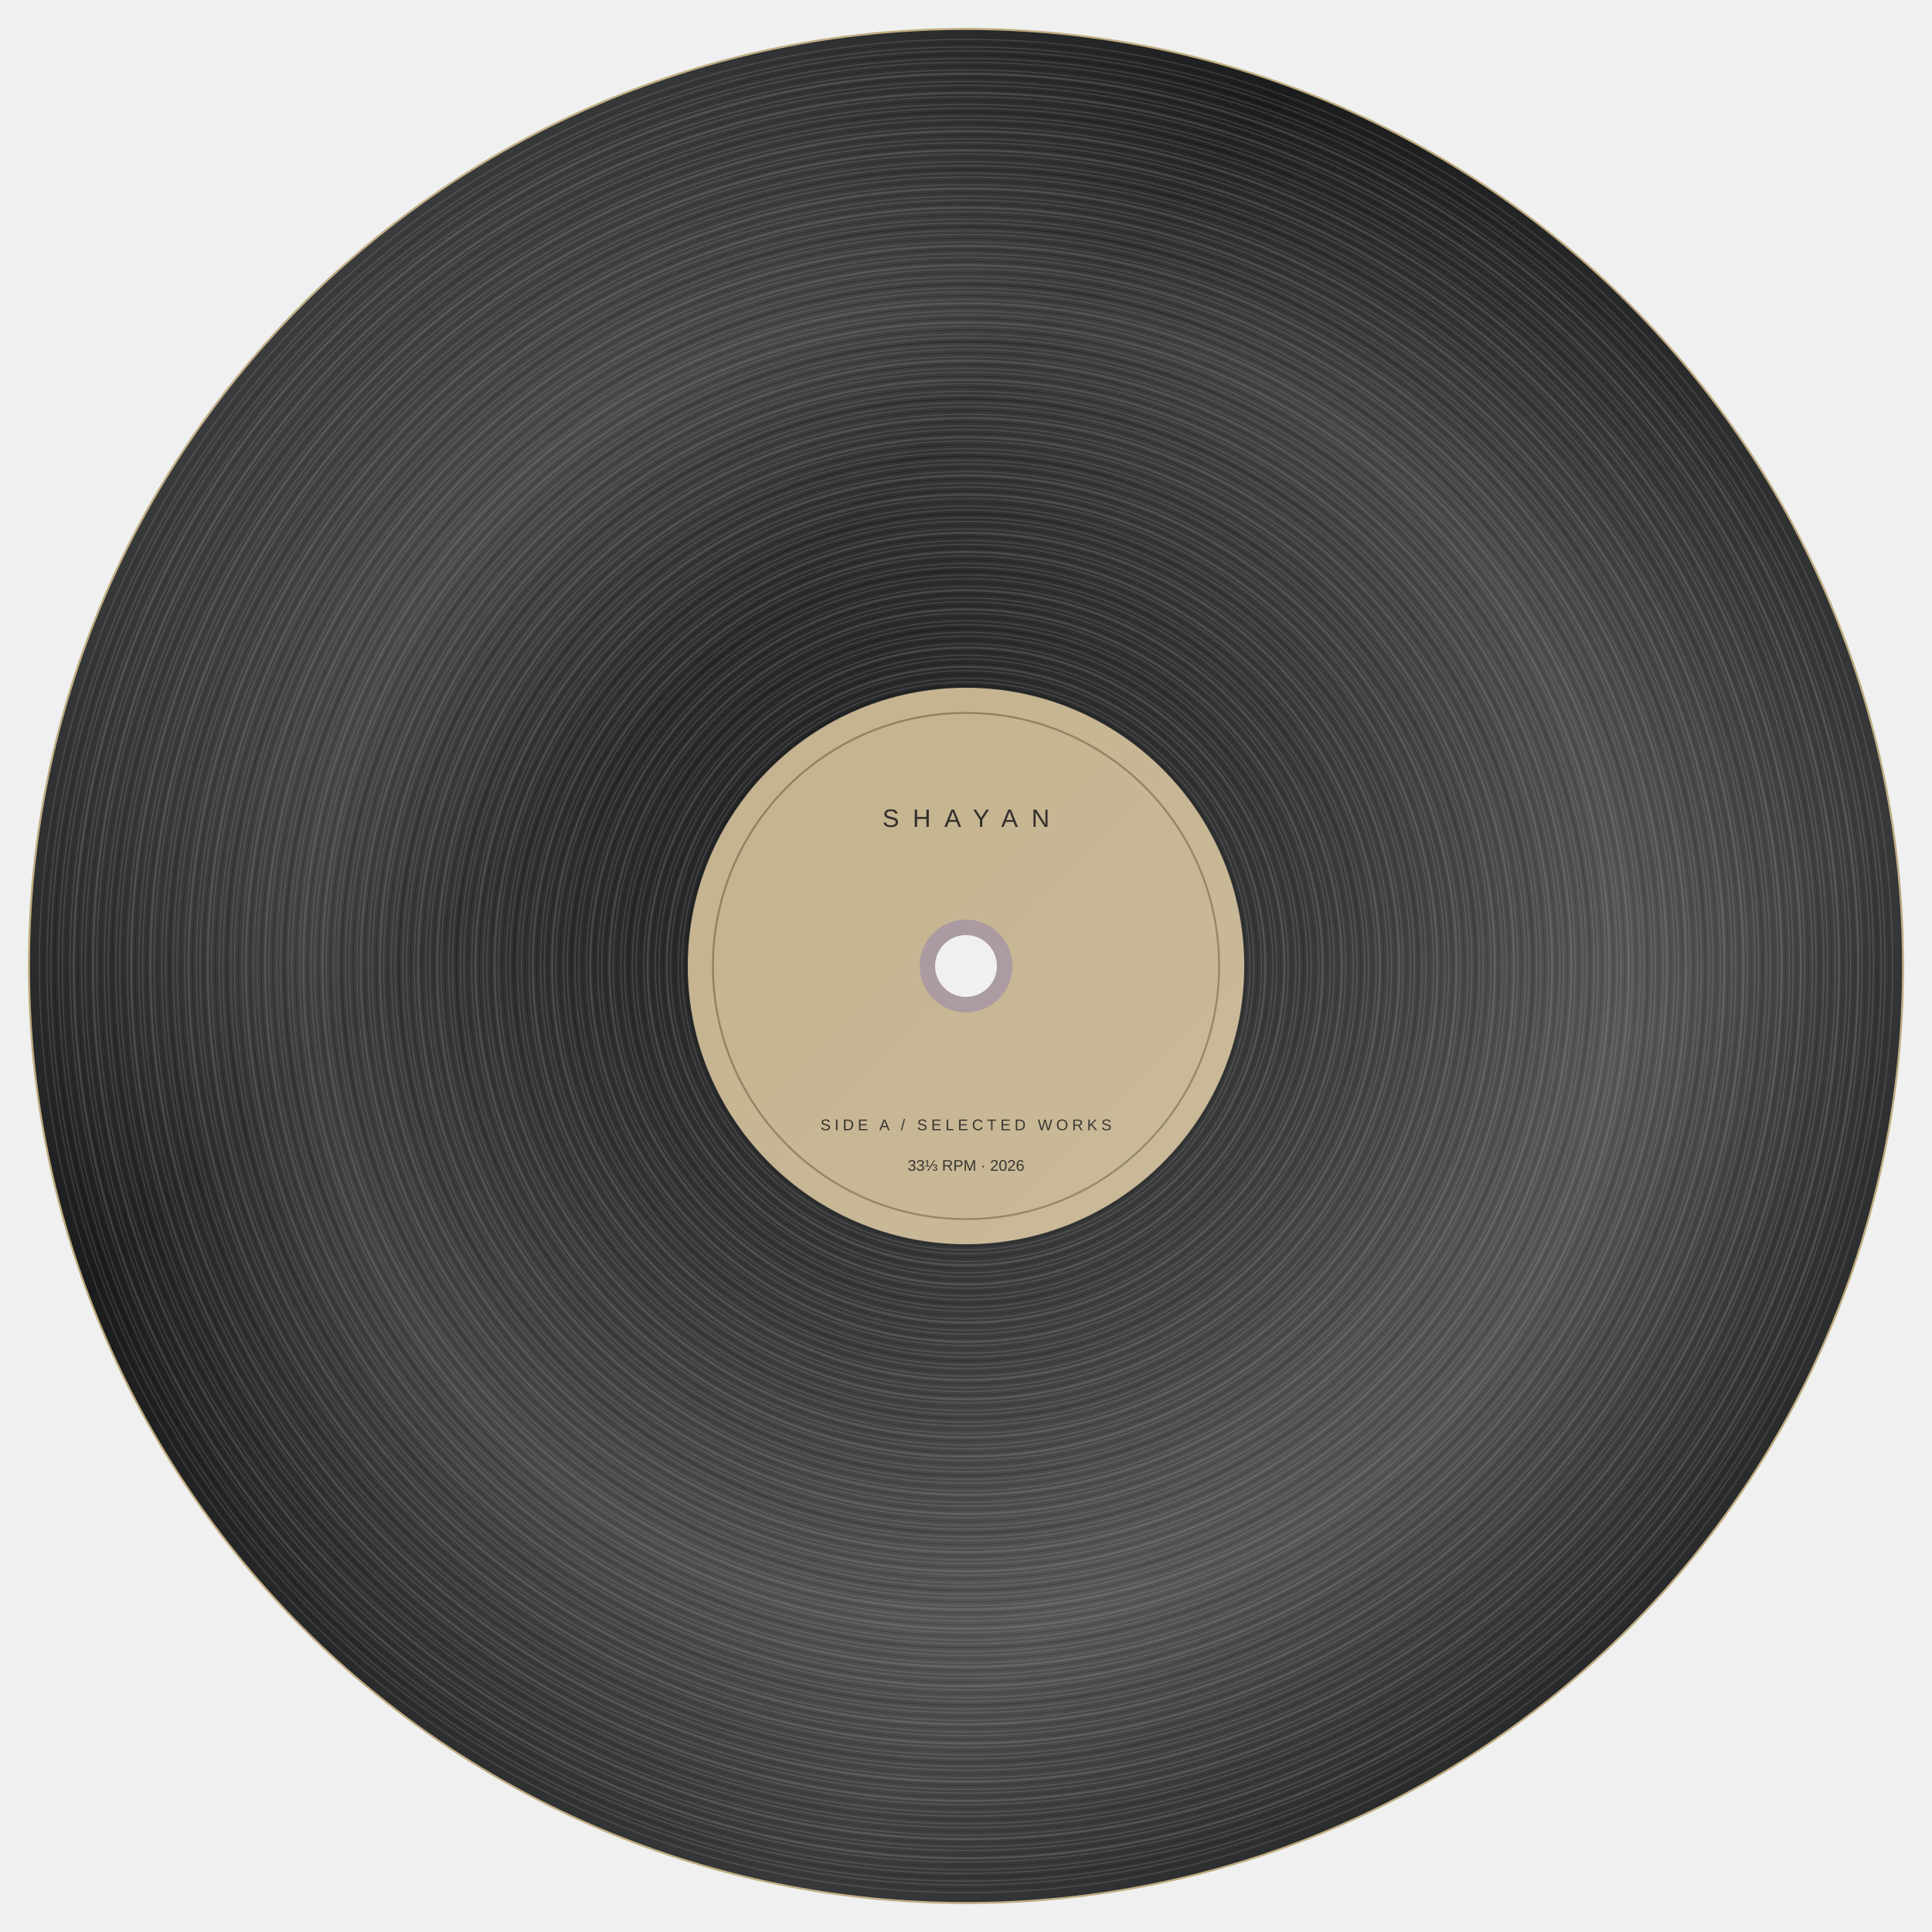
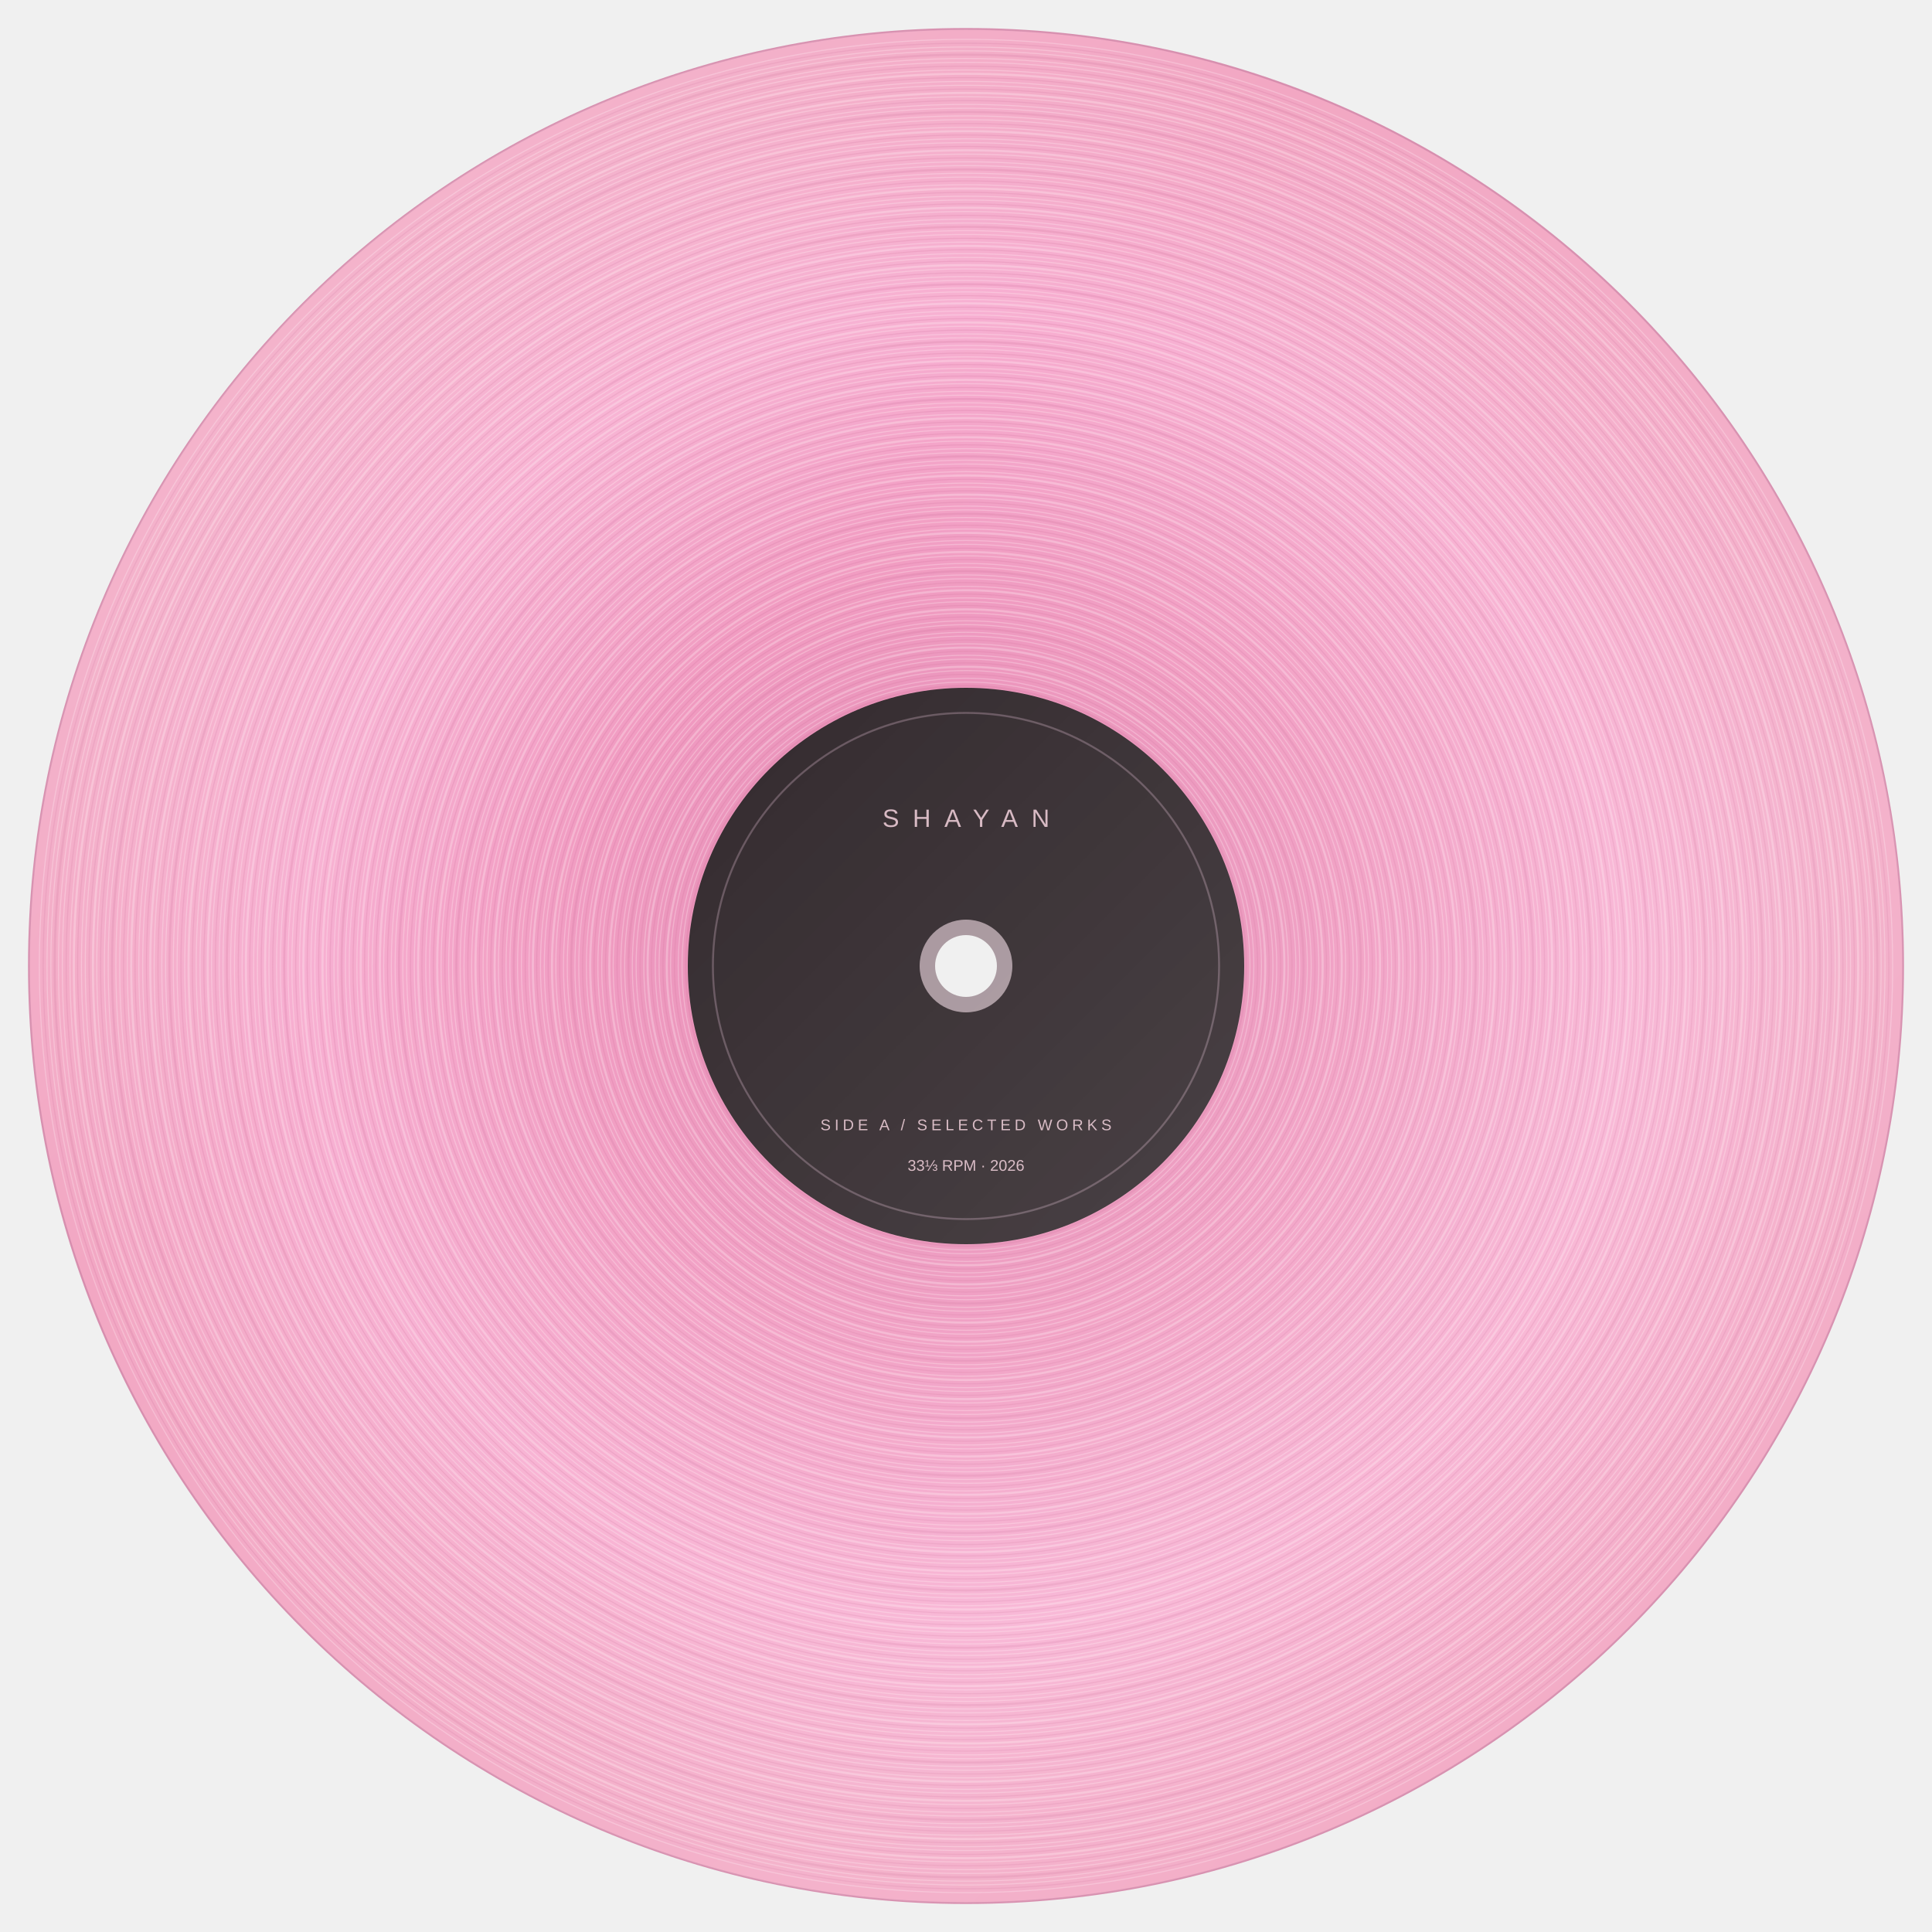
<svg xmlns="http://www.w3.org/2000/svg" viewBox="0 0 1000 1000">
  <defs>
    <radialGradient id="pink">
-       <stop stop-color="#141516" />
-       <stop offset=".4" stop-color="#282a2b" />
-       <stop offset=".7" stop-color="#3d3f40" />
-       <stop offset="1" stop-color="#191b1c" />
+       <stop stop-color="#dd82ad" />
+       <stop offset=".4" stop-color="#f09ac0" />
+       <stop offset=".7" stop-color="#f7afd1" />
+       <stop offset="1" stop-color="#f2a7c3" />
    </radialGradient>
    <linearGradient id="shine" x2="1" y2="1">
      <stop stop-color="white" stop-opacity=".24" />
      <stop offset=".35" stop-color="white" stop-opacity="0" />
      <stop offset=".7" stop-color="white" stop-opacity=".13" />
      <stop offset="1" stop-color="white" stop-opacity="0" />
    </linearGradient>
    <mask id="hole">
      <rect width="1000" height="1000" fill="white" />
      <circle cx="500" cy="500" r="16" fill="black" />
    </mask>
  </defs>
  <g mask="url(#hole)">
-     <circle cx="500" cy="500" r="485" fill="url(#pink)" stroke="#bca77a" stroke-width="1" />
-     <circle cx="500" cy="500" r="145" fill="none" stroke="#030303" stroke-opacity=".23" stroke-width="1.1" />
-     <circle cx="500" cy="500" r="146.98" fill="none" stroke="#858585" stroke-opacity=".3" stroke-width=".55" />
-     <circle cx="500" cy="500" r="148.96" fill="none" stroke="#858585" stroke-opacity=".3" stroke-width=".55" />
-     <circle cx="500" cy="500" r="150.94" fill="none" stroke="#030303" stroke-opacity=".23" stroke-width=".55" />
-     <circle cx="500" cy="500" r="152.92" fill="none" stroke="#858585" stroke-opacity=".3" stroke-width=".55" />
-     <circle cx="500" cy="500" r="154.9" fill="none" stroke="#858585" stroke-opacity=".3" stroke-width="1.1" />
-     <circle cx="500" cy="500" r="156.88" fill="none" stroke="#030303" stroke-opacity=".23" stroke-width=".55" />
-     <circle cx="500" cy="500" r="158.86" fill="none" stroke="#858585" stroke-opacity=".3" stroke-width=".55" />
-     <circle cx="500" cy="500" r="160.84" fill="none" stroke="#858585" stroke-opacity=".3" stroke-width=".55" />
-     <circle cx="500" cy="500" r="162.82" fill="none" stroke="#030303" stroke-opacity=".23" stroke-width=".55" />
-     <circle cx="500" cy="500" r="164.8" fill="none" stroke="#858585" stroke-opacity=".3" stroke-width="1.1" />
-     <circle cx="500" cy="500" r="166.78" fill="none" stroke="#858585" stroke-opacity=".3" stroke-width=".55" />
-     <circle cx="500" cy="500" r="168.76" fill="none" stroke="#030303" stroke-opacity=".23" stroke-width=".55" />
-     <circle cx="500" cy="500" r="170.74" fill="none" stroke="#858585" stroke-opacity=".3" stroke-width=".55" />
-     <circle cx="500" cy="500" r="172.72" fill="none" stroke="#858585" stroke-opacity=".3" stroke-width=".55" />
-     <circle cx="500" cy="500" r="174.7" fill="none" stroke="#030303" stroke-opacity=".23" stroke-width="1.1" />
-     <circle cx="500" cy="500" r="176.68" fill="none" stroke="#858585" stroke-opacity=".3" stroke-width=".55" />
-     <circle cx="500" cy="500" r="178.66" fill="none" stroke="#858585" stroke-opacity=".3" stroke-width=".55" />
-     <circle cx="500" cy="500" r="180.64" fill="none" stroke="#030303" stroke-opacity=".23" stroke-width=".55" />
-     <circle cx="500" cy="500" r="182.62" fill="none" stroke="#858585" stroke-opacity=".3" stroke-width=".55" />
-     <circle cx="500" cy="500" r="184.6" fill="none" stroke="#858585" stroke-opacity=".3" stroke-width="1.1" />
-     <circle cx="500" cy="500" r="186.58" fill="none" stroke="#030303" stroke-opacity=".23" stroke-width=".55" />
-     <circle cx="500" cy="500" r="188.56" fill="none" stroke="#858585" stroke-opacity=".3" stroke-width=".55" />
-     <circle cx="500" cy="500" r="190.54" fill="none" stroke="#858585" stroke-opacity=".3" stroke-width=".55" />
-     <circle cx="500" cy="500" r="192.52" fill="none" stroke="#030303" stroke-opacity=".23" stroke-width=".55" />
-     <circle cx="500" cy="500" r="194.5" fill="none" stroke="#858585" stroke-opacity=".3" stroke-width="1.1" />
-     <circle cx="500" cy="500" r="196.48" fill="none" stroke="#858585" stroke-opacity=".3" stroke-width=".55" />
-     <circle cx="500" cy="500" r="198.46" fill="none" stroke="#030303" stroke-opacity=".23" stroke-width=".55" />
-     <circle cx="500" cy="500" r="200.44" fill="none" stroke="#858585" stroke-opacity=".3" stroke-width=".55" />
-     <circle cx="500" cy="500" r="202.42" fill="none" stroke="#858585" stroke-opacity=".3" stroke-width=".55" />
-     <circle cx="500" cy="500" r="204.4" fill="none" stroke="#030303" stroke-opacity=".23" stroke-width="1.1" />
-     <circle cx="500" cy="500" r="206.38" fill="none" stroke="#858585" stroke-opacity=".3" stroke-width=".55" />
-     <circle cx="500" cy="500" r="208.36" fill="none" stroke="#858585" stroke-opacity=".3" stroke-width=".55" />
-     <circle cx="500" cy="500" r="210.34" fill="none" stroke="#030303" stroke-opacity=".23" stroke-width=".55" />
-     <circle cx="500" cy="500" r="212.32" fill="none" stroke="#858585" stroke-opacity=".3" stroke-width=".55" />
-     <circle cx="500" cy="500" r="214.3" fill="none" stroke="#858585" stroke-opacity=".3" stroke-width="1.1" />
-     <circle cx="500" cy="500" r="216.28" fill="none" stroke="#030303" stroke-opacity=".23" stroke-width=".55" />
-     <circle cx="500" cy="500" r="218.26" fill="none" stroke="#858585" stroke-opacity=".3" stroke-width=".55" />
-     <circle cx="500" cy="500" r="220.24" fill="none" stroke="#858585" stroke-opacity=".3" stroke-width=".55" />
-     <circle cx="500" cy="500" r="222.22" fill="none" stroke="#030303" stroke-opacity=".23" stroke-width=".55" />
-     <circle cx="500" cy="500" r="224.2" fill="none" stroke="#858585" stroke-opacity=".3" stroke-width="1.1" />
-     <circle cx="500" cy="500" r="226.18" fill="none" stroke="#858585" stroke-opacity=".3" stroke-width=".55" />
-     <circle cx="500" cy="500" r="228.16" fill="none" stroke="#030303" stroke-opacity=".23" stroke-width=".55" />
-     <circle cx="500" cy="500" r="230.14" fill="none" stroke="#858585" stroke-opacity=".3" stroke-width=".55" />
-     <circle cx="500" cy="500" r="232.12" fill="none" stroke="#858585" stroke-opacity=".3" stroke-width=".55" />
-     <circle cx="500" cy="500" r="234.1" fill="none" stroke="#030303" stroke-opacity=".23" stroke-width="1.1" />
-     <circle cx="500" cy="500" r="236.08" fill="none" stroke="#858585" stroke-opacity=".3" stroke-width=".55" />
-     <circle cx="500" cy="500" r="238.06" fill="none" stroke="#858585" stroke-opacity=".3" stroke-width=".55" />
-     <circle cx="500" cy="500" r="240.04" fill="none" stroke="#030303" stroke-opacity=".23" stroke-width=".55" />
-     <circle cx="500" cy="500" r="242.02" fill="none" stroke="#858585" stroke-opacity=".3" stroke-width=".55" />
-     <circle cx="500" cy="500" r="244" fill="none" stroke="#858585" stroke-opacity=".3" stroke-width="1.1" />
-     <circle cx="500" cy="500" r="245.98" fill="none" stroke="#030303" stroke-opacity=".23" stroke-width=".55" />
-     <circle cx="500" cy="500" r="247.96" fill="none" stroke="#858585" stroke-opacity=".3" stroke-width=".55" />
-     <circle cx="500" cy="500" r="249.94" fill="none" stroke="#858585" stroke-opacity=".3" stroke-width=".55" />
-     <circle cx="500" cy="500" r="251.92" fill="none" stroke="#030303" stroke-opacity=".23" stroke-width=".55" />
-     <circle cx="500" cy="500" r="253.9" fill="none" stroke="#858585" stroke-opacity=".3" stroke-width="1.1" />
-     <circle cx="500" cy="500" r="255.88" fill="none" stroke="#858585" stroke-opacity=".3" stroke-width=".55" />
-     <circle cx="500" cy="500" r="257.86" fill="none" stroke="#030303" stroke-opacity=".23" stroke-width=".55" />
-     <circle cx="500" cy="500" r="259.84" fill="none" stroke="#858585" stroke-opacity=".3" stroke-width=".55" />
-     <circle cx="500" cy="500" r="261.82" fill="none" stroke="#858585" stroke-opacity=".3" stroke-width=".55" />
-     <circle cx="500" cy="500" r="263.8" fill="none" stroke="#030303" stroke-opacity=".23" stroke-width="1.1" />
-     <circle cx="500" cy="500" r="265.78" fill="none" stroke="#858585" stroke-opacity=".3" stroke-width=".55" />
-     <circle cx="500" cy="500" r="267.76" fill="none" stroke="#858585" stroke-opacity=".3" stroke-width=".55" />
-     <circle cx="500" cy="500" r="269.74" fill="none" stroke="#030303" stroke-opacity=".23" stroke-width=".55" />
-     <circle cx="500" cy="500" r="271.72" fill="none" stroke="#858585" stroke-opacity=".3" stroke-width=".55" />
-     <circle cx="500" cy="500" r="273.7" fill="none" stroke="#858585" stroke-opacity=".3" stroke-width="1.1" />
-     <circle cx="500" cy="500" r="275.68" fill="none" stroke="#030303" stroke-opacity=".23" stroke-width=".55" />
-     <circle cx="500" cy="500" r="277.66" fill="none" stroke="#858585" stroke-opacity=".3" stroke-width=".55" />
-     <circle cx="500" cy="500" r="279.64" fill="none" stroke="#858585" stroke-opacity=".3" stroke-width=".55" />
-     <circle cx="500" cy="500" r="281.62" fill="none" stroke="#030303" stroke-opacity=".23" stroke-width=".55" />
-     <circle cx="500" cy="500" r="283.6" fill="none" stroke="#858585" stroke-opacity=".3" stroke-width="1.1" />
-     <circle cx="500" cy="500" r="285.58" fill="none" stroke="#858585" stroke-opacity=".3" stroke-width=".55" />
-     <circle cx="500" cy="500" r="287.56" fill="none" stroke="#030303" stroke-opacity=".23" stroke-width=".55" />
-     <circle cx="500" cy="500" r="289.54" fill="none" stroke="#858585" stroke-opacity=".3" stroke-width=".55" />
-     <circle cx="500" cy="500" r="291.52" fill="none" stroke="#858585" stroke-opacity=".3" stroke-width=".55" />
-     <circle cx="500" cy="500" r="293.5" fill="none" stroke="#030303" stroke-opacity=".23" stroke-width="1.1" />
-     <circle cx="500" cy="500" r="295.48" fill="none" stroke="#858585" stroke-opacity=".3" stroke-width=".55" />
-     <circle cx="500" cy="500" r="297.46" fill="none" stroke="#858585" stroke-opacity=".3" stroke-width=".55" />
-     <circle cx="500" cy="500" r="299.44" fill="none" stroke="#030303" stroke-opacity=".23" stroke-width=".55" />
-     <circle cx="500" cy="500" r="301.42" fill="none" stroke="#858585" stroke-opacity=".3" stroke-width=".55" />
-     <circle cx="500" cy="500" r="303.4" fill="none" stroke="#858585" stroke-opacity=".3" stroke-width="1.1" />
-     <circle cx="500" cy="500" r="305.38" fill="none" stroke="#030303" stroke-opacity=".23" stroke-width=".55" />
-     <circle cx="500" cy="500" r="307.36" fill="none" stroke="#858585" stroke-opacity=".3" stroke-width=".55" />
-     <circle cx="500" cy="500" r="309.34" fill="none" stroke="#858585" stroke-opacity=".3" stroke-width=".55" />
-     <circle cx="500" cy="500" r="311.32" fill="none" stroke="#030303" stroke-opacity=".23" stroke-width=".55" />
-     <circle cx="500" cy="500" r="313.3" fill="none" stroke="#858585" stroke-opacity=".3" stroke-width="1.1" />
-     <circle cx="500" cy="500" r="315.28" fill="none" stroke="#858585" stroke-opacity=".3" stroke-width=".55" />
-     <circle cx="500" cy="500" r="317.26" fill="none" stroke="#030303" stroke-opacity=".23" stroke-width=".55" />
-     <circle cx="500" cy="500" r="319.24" fill="none" stroke="#858585" stroke-opacity=".3" stroke-width=".55" />
-     <circle cx="500" cy="500" r="321.22" fill="none" stroke="#858585" stroke-opacity=".3" stroke-width=".55" />
-     <circle cx="500" cy="500" r="323.2" fill="none" stroke="#030303" stroke-opacity=".23" stroke-width="1.1" />
-     <circle cx="500" cy="500" r="325.18" fill="none" stroke="#858585" stroke-opacity=".3" stroke-width=".55" />
-     <circle cx="500" cy="500" r="327.16" fill="none" stroke="#858585" stroke-opacity=".3" stroke-width=".55" />
-     <circle cx="500" cy="500" r="329.14" fill="none" stroke="#030303" stroke-opacity=".23" stroke-width=".55" />
-     <circle cx="500" cy="500" r="331.12" fill="none" stroke="#858585" stroke-opacity=".3" stroke-width=".55" />
-     <circle cx="500" cy="500" r="333.1" fill="none" stroke="#858585" stroke-opacity=".3" stroke-width="1.1" />
-     <circle cx="500" cy="500" r="335.08" fill="none" stroke="#030303" stroke-opacity=".23" stroke-width=".55" />
-     <circle cx="500" cy="500" r="337.06" fill="none" stroke="#858585" stroke-opacity=".3" stroke-width=".55" />
-     <circle cx="500" cy="500" r="339.04" fill="none" stroke="#858585" stroke-opacity=".3" stroke-width=".55" />
-     <circle cx="500" cy="500" r="341.02" fill="none" stroke="#030303" stroke-opacity=".23" stroke-width=".55" />
-     <circle cx="500" cy="500" r="343" fill="none" stroke="#858585" stroke-opacity=".3" stroke-width="1.1" />
-     <circle cx="500" cy="500" r="344.98" fill="none" stroke="#858585" stroke-opacity=".3" stroke-width=".55" />
-     <circle cx="500" cy="500" r="346.96" fill="none" stroke="#030303" stroke-opacity=".23" stroke-width=".55" />
-     <circle cx="500" cy="500" r="348.94" fill="none" stroke="#858585" stroke-opacity=".3" stroke-width=".55" />
-     <circle cx="500" cy="500" r="350.92" fill="none" stroke="#858585" stroke-opacity=".3" stroke-width=".55" />
-     <circle cx="500" cy="500" r="352.9" fill="none" stroke="#030303" stroke-opacity=".23" stroke-width="1.1" />
-     <circle cx="500" cy="500" r="354.88" fill="none" stroke="#858585" stroke-opacity=".3" stroke-width=".55" />
-     <circle cx="500" cy="500" r="356.86" fill="none" stroke="#858585" stroke-opacity=".3" stroke-width=".55" />
-     <circle cx="500" cy="500" r="358.84" fill="none" stroke="#030303" stroke-opacity=".23" stroke-width=".55" />
-     <circle cx="500" cy="500" r="360.82" fill="none" stroke="#858585" stroke-opacity=".3" stroke-width=".55" />
-     <circle cx="500" cy="500" r="362.8" fill="none" stroke="#858585" stroke-opacity=".3" stroke-width="1.1" />
-     <circle cx="500" cy="500" r="364.78" fill="none" stroke="#030303" stroke-opacity=".23" stroke-width=".55" />
-     <circle cx="500" cy="500" r="366.76" fill="none" stroke="#858585" stroke-opacity=".3" stroke-width=".55" />
-     <circle cx="500" cy="500" r="368.74" fill="none" stroke="#858585" stroke-opacity=".3" stroke-width=".55" />
-     <circle cx="500" cy="500" r="370.72" fill="none" stroke="#030303" stroke-opacity=".23" stroke-width=".55" />
-     <circle cx="500" cy="500" r="372.7" fill="none" stroke="#858585" stroke-opacity=".3" stroke-width="1.1" />
-     <circle cx="500" cy="500" r="374.68" fill="none" stroke="#858585" stroke-opacity=".3" stroke-width=".55" />
-     <circle cx="500" cy="500" r="376.66" fill="none" stroke="#030303" stroke-opacity=".23" stroke-width=".55" />
-     <circle cx="500" cy="500" r="378.64" fill="none" stroke="#858585" stroke-opacity=".3" stroke-width=".55" />
-     <circle cx="500" cy="500" r="380.62" fill="none" stroke="#858585" stroke-opacity=".3" stroke-width=".55" />
-     <circle cx="500" cy="500" r="382.6" fill="none" stroke="#030303" stroke-opacity=".23" stroke-width="1.1" />
-     <circle cx="500" cy="500" r="384.58" fill="none" stroke="#858585" stroke-opacity=".3" stroke-width=".55" />
-     <circle cx="500" cy="500" r="386.56" fill="none" stroke="#858585" stroke-opacity=".3" stroke-width=".55" />
-     <circle cx="500" cy="500" r="388.54" fill="none" stroke="#030303" stroke-opacity=".23" stroke-width=".55" />
-     <circle cx="500" cy="500" r="390.52" fill="none" stroke="#858585" stroke-opacity=".3" stroke-width=".55" />
-     <circle cx="500" cy="500" r="392.5" fill="none" stroke="#858585" stroke-opacity=".3" stroke-width="1.1" />
-     <circle cx="500" cy="500" r="394.48" fill="none" stroke="#030303" stroke-opacity=".23" stroke-width=".55" />
-     <circle cx="500" cy="500" r="396.46" fill="none" stroke="#858585" stroke-opacity=".3" stroke-width=".55" />
-     <circle cx="500" cy="500" r="398.44" fill="none" stroke="#858585" stroke-opacity=".3" stroke-width=".55" />
-     <circle cx="500" cy="500" r="400.42" fill="none" stroke="#030303" stroke-opacity=".23" stroke-width=".55" />
-     <circle cx="500" cy="500" r="402.4" fill="none" stroke="#858585" stroke-opacity=".3" stroke-width="1.1" />
-     <circle cx="500" cy="500" r="404.38" fill="none" stroke="#858585" stroke-opacity=".3" stroke-width=".55" />
-     <circle cx="500" cy="500" r="406.36" fill="none" stroke="#030303" stroke-opacity=".23" stroke-width=".55" />
-     <circle cx="500" cy="500" r="408.34" fill="none" stroke="#858585" stroke-opacity=".3" stroke-width=".55" />
-     <circle cx="500" cy="500" r="410.32" fill="none" stroke="#858585" stroke-opacity=".3" stroke-width=".55" />
-     <circle cx="500" cy="500" r="412.3" fill="none" stroke="#030303" stroke-opacity=".23" stroke-width="1.1" />
-     <circle cx="500" cy="500" r="414.28" fill="none" stroke="#858585" stroke-opacity=".3" stroke-width=".55" />
-     <circle cx="500" cy="500" r="416.26" fill="none" stroke="#858585" stroke-opacity=".3" stroke-width=".55" />
-     <circle cx="500" cy="500" r="418.24" fill="none" stroke="#030303" stroke-opacity=".23" stroke-width=".55" />
-     <circle cx="500" cy="500" r="420.22" fill="none" stroke="#858585" stroke-opacity=".3" stroke-width=".55" />
-     <circle cx="500" cy="500" r="422.2" fill="none" stroke="#858585" stroke-opacity=".3" stroke-width="1.1" />
-     <circle cx="500" cy="500" r="424.18" fill="none" stroke="#030303" stroke-opacity=".23" stroke-width=".55" />
-     <circle cx="500" cy="500" r="426.16" fill="none" stroke="#858585" stroke-opacity=".3" stroke-width=".55" />
-     <circle cx="500" cy="500" r="428.14" fill="none" stroke="#858585" stroke-opacity=".3" stroke-width=".55" />
-     <circle cx="500" cy="500" r="430.12" fill="none" stroke="#030303" stroke-opacity=".23" stroke-width=".55" />
-     <circle cx="500" cy="500" r="432.1" fill="none" stroke="#858585" stroke-opacity=".3" stroke-width="1.1" />
-     <circle cx="500" cy="500" r="434.08" fill="none" stroke="#858585" stroke-opacity=".3" stroke-width=".55" />
-     <circle cx="500" cy="500" r="436.06" fill="none" stroke="#030303" stroke-opacity=".23" stroke-width=".55" />
-     <circle cx="500" cy="500" r="438.04" fill="none" stroke="#858585" stroke-opacity=".3" stroke-width=".55" />
-     <circle cx="500" cy="500" r="440.02" fill="none" stroke="#858585" stroke-opacity=".3" stroke-width=".55" />
-     <circle cx="500" cy="500" r="442" fill="none" stroke="#030303" stroke-opacity=".23" stroke-width="1.1" />
-     <circle cx="500" cy="500" r="443.98" fill="none" stroke="#858585" stroke-opacity=".3" stroke-width=".55" />
-     <circle cx="500" cy="500" r="445.96" fill="none" stroke="#858585" stroke-opacity=".3" stroke-width=".55" />
-     <circle cx="500" cy="500" r="447.94" fill="none" stroke="#030303" stroke-opacity=".23" stroke-width=".55" />
-     <circle cx="500" cy="500" r="449.92" fill="none" stroke="#858585" stroke-opacity=".3" stroke-width=".55" />
-     <circle cx="500" cy="500" r="451.9" fill="none" stroke="#858585" stroke-opacity=".3" stroke-width="1.1" />
-     <circle cx="500" cy="500" r="453.88" fill="none" stroke="#030303" stroke-opacity=".23" stroke-width=".55" />
-     <circle cx="500" cy="500" r="455.86" fill="none" stroke="#858585" stroke-opacity=".3" stroke-width=".55" />
-     <circle cx="500" cy="500" r="457.84" fill="none" stroke="#858585" stroke-opacity=".3" stroke-width=".55" />
-     <circle cx="500" cy="500" r="459.82" fill="none" stroke="#030303" stroke-opacity=".23" stroke-width=".55" />
-     <circle cx="500" cy="500" r="461.8" fill="none" stroke="#858585" stroke-opacity=".3" stroke-width="1.1" />
-     <circle cx="500" cy="500" r="463.78" fill="none" stroke="#858585" stroke-opacity=".3" stroke-width=".55" />
-     <circle cx="500" cy="500" r="465.76" fill="none" stroke="#030303" stroke-opacity=".23" stroke-width=".55" />
-     <circle cx="500" cy="500" r="467.74" fill="none" stroke="#858585" stroke-opacity=".3" stroke-width=".55" />
-     <circle cx="500" cy="500" r="469.72" fill="none" stroke="#858585" stroke-opacity=".3" stroke-width=".55" />
-     <circle cx="500" cy="500" r="471.7" fill="none" stroke="#030303" stroke-opacity=".23" stroke-width="1.1" />
-     <circle cx="500" cy="500" r="473.68" fill="none" stroke="#858585" stroke-opacity=".3" stroke-width=".55" />
-     <circle cx="500" cy="500" r="475.66" fill="none" stroke="#858585" stroke-opacity=".3" stroke-width=".55" />
-     <circle cx="500" cy="500" r="477.64" fill="none" stroke="#030303" stroke-opacity=".23" stroke-width=".55" />
-     <circle cx="500" cy="500" r="479.62" fill="none" stroke="#858585" stroke-opacity=".3" stroke-width=".55" />
-     <circle cx="500" cy="500" r="144" fill="#c4b28d" />
-     <circle cx="500" cy="500" r="131" fill="none" stroke="#8e7d5d" />
-     <text x="500" y="428" font-family="Arial,sans-serif" font-size="13" letter-spacing="7" text-anchor="middle" fill="#292622">SHAYAN</text>
-     <text x="500" y="585" font-family="Arial,sans-serif" font-size="8" letter-spacing="2" text-anchor="middle" fill="#292622">SIDE A / SELECTED WORKS</text>
-     <text x="500" y="606" font-family="Arial,sans-serif" font-size="8" text-anchor="middle" fill="#292622">33⅓ RPM · 2026</text>
+     <circle cx="500" cy="500" r="485" fill="url(#pink)" stroke="#d78eae" stroke-width="1" />
+     <circle cx="500" cy="500" r="145" fill="none" stroke="#ce6f99" stroke-opacity=".23" stroke-width="1.1" />
+     <circle cx="500" cy="500" r="146.98" fill="none" stroke="#fff0f5" stroke-opacity=".3" stroke-width=".55" />
+     <circle cx="500" cy="500" r="148.96" fill="none" stroke="#fff0f5" stroke-opacity=".3" stroke-width=".55" />
+     <circle cx="500" cy="500" r="150.94" fill="none" stroke="#ce6f99" stroke-opacity=".23" stroke-width=".55" />
+     <circle cx="500" cy="500" r="152.92" fill="none" stroke="#fff0f5" stroke-opacity=".3" stroke-width=".55" />
+     <circle cx="500" cy="500" r="154.9" fill="none" stroke="#fff0f5" stroke-opacity=".3" stroke-width="1.1" />
+     <circle cx="500" cy="500" r="156.88" fill="none" stroke="#ce6f99" stroke-opacity=".23" stroke-width=".55" />
+     <circle cx="500" cy="500" r="158.86" fill="none" stroke="#fff0f5" stroke-opacity=".3" stroke-width=".55" />
+     <circle cx="500" cy="500" r="160.84" fill="none" stroke="#fff0f5" stroke-opacity=".3" stroke-width=".55" />
+     <circle cx="500" cy="500" r="162.82" fill="none" stroke="#ce6f99" stroke-opacity=".23" stroke-width=".55" />
+     <circle cx="500" cy="500" r="164.8" fill="none" stroke="#fff0f5" stroke-opacity=".3" stroke-width="1.1" />
+     <circle cx="500" cy="500" r="166.78" fill="none" stroke="#fff0f5" stroke-opacity=".3" stroke-width=".55" />
+     <circle cx="500" cy="500" r="168.76" fill="none" stroke="#ce6f99" stroke-opacity=".23" stroke-width=".55" />
+     <circle cx="500" cy="500" r="170.74" fill="none" stroke="#fff0f5" stroke-opacity=".3" stroke-width=".55" />
+     <circle cx="500" cy="500" r="172.72" fill="none" stroke="#fff0f5" stroke-opacity=".3" stroke-width=".55" />
+     <circle cx="500" cy="500" r="174.7" fill="none" stroke="#ce6f99" stroke-opacity=".23" stroke-width="1.1" />
+     <circle cx="500" cy="500" r="176.68" fill="none" stroke="#fff0f5" stroke-opacity=".3" stroke-width=".55" />
+     <circle cx="500" cy="500" r="178.66" fill="none" stroke="#fff0f5" stroke-opacity=".3" stroke-width=".55" />
+     <circle cx="500" cy="500" r="180.64" fill="none" stroke="#ce6f99" stroke-opacity=".23" stroke-width=".55" />
+     <circle cx="500" cy="500" r="182.62" fill="none" stroke="#fff0f5" stroke-opacity=".3" stroke-width=".55" />
+     <circle cx="500" cy="500" r="184.6" fill="none" stroke="#fff0f5" stroke-opacity=".3" stroke-width="1.1" />
+     <circle cx="500" cy="500" r="186.58" fill="none" stroke="#ce6f99" stroke-opacity=".23" stroke-width=".55" />
+     <circle cx="500" cy="500" r="188.56" fill="none" stroke="#fff0f5" stroke-opacity=".3" stroke-width=".55" />
+     <circle cx="500" cy="500" r="190.54" fill="none" stroke="#fff0f5" stroke-opacity=".3" stroke-width=".55" />
+     <circle cx="500" cy="500" r="192.52" fill="none" stroke="#ce6f99" stroke-opacity=".23" stroke-width=".55" />
+     <circle cx="500" cy="500" r="194.5" fill="none" stroke="#fff0f5" stroke-opacity=".3" stroke-width="1.1" />
+     <circle cx="500" cy="500" r="196.48" fill="none" stroke="#fff0f5" stroke-opacity=".3" stroke-width=".55" />
+     <circle cx="500" cy="500" r="198.46" fill="none" stroke="#ce6f99" stroke-opacity=".23" stroke-width=".55" />
+     <circle cx="500" cy="500" r="200.44" fill="none" stroke="#fff0f5" stroke-opacity=".3" stroke-width=".55" />
+     <circle cx="500" cy="500" r="202.42" fill="none" stroke="#fff0f5" stroke-opacity=".3" stroke-width=".55" />
+     <circle cx="500" cy="500" r="204.4" fill="none" stroke="#ce6f99" stroke-opacity=".23" stroke-width="1.1" />
+     <circle cx="500" cy="500" r="206.38" fill="none" stroke="#fff0f5" stroke-opacity=".3" stroke-width=".55" />
+     <circle cx="500" cy="500" r="208.36" fill="none" stroke="#fff0f5" stroke-opacity=".3" stroke-width=".55" />
+     <circle cx="500" cy="500" r="210.34" fill="none" stroke="#ce6f99" stroke-opacity=".23" stroke-width=".55" />
+     <circle cx="500" cy="500" r="212.32" fill="none" stroke="#fff0f5" stroke-opacity=".3" stroke-width=".55" />
+     <circle cx="500" cy="500" r="214.3" fill="none" stroke="#fff0f5" stroke-opacity=".3" stroke-width="1.1" />
+     <circle cx="500" cy="500" r="216.28" fill="none" stroke="#ce6f99" stroke-opacity=".23" stroke-width=".55" />
+     <circle cx="500" cy="500" r="218.26" fill="none" stroke="#fff0f5" stroke-opacity=".3" stroke-width=".55" />
+     <circle cx="500" cy="500" r="220.24" fill="none" stroke="#fff0f5" stroke-opacity=".3" stroke-width=".55" />
+     <circle cx="500" cy="500" r="222.22" fill="none" stroke="#ce6f99" stroke-opacity=".23" stroke-width=".55" />
+     <circle cx="500" cy="500" r="224.2" fill="none" stroke="#fff0f5" stroke-opacity=".3" stroke-width="1.1" />
+     <circle cx="500" cy="500" r="226.18" fill="none" stroke="#fff0f5" stroke-opacity=".3" stroke-width=".55" />
+     <circle cx="500" cy="500" r="228.16" fill="none" stroke="#ce6f99" stroke-opacity=".23" stroke-width=".55" />
+     <circle cx="500" cy="500" r="230.14" fill="none" stroke="#fff0f5" stroke-opacity=".3" stroke-width=".55" />
+     <circle cx="500" cy="500" r="232.12" fill="none" stroke="#fff0f5" stroke-opacity=".3" stroke-width=".55" />
+     <circle cx="500" cy="500" r="234.1" fill="none" stroke="#ce6f99" stroke-opacity=".23" stroke-width="1.1" />
+     <circle cx="500" cy="500" r="236.08" fill="none" stroke="#fff0f5" stroke-opacity=".3" stroke-width=".55" />
+     <circle cx="500" cy="500" r="238.06" fill="none" stroke="#fff0f5" stroke-opacity=".3" stroke-width=".55" />
+     <circle cx="500" cy="500" r="240.04" fill="none" stroke="#ce6f99" stroke-opacity=".23" stroke-width=".55" />
+     <circle cx="500" cy="500" r="242.02" fill="none" stroke="#fff0f5" stroke-opacity=".3" stroke-width=".55" />
+     <circle cx="500" cy="500" r="244" fill="none" stroke="#fff0f5" stroke-opacity=".3" stroke-width="1.1" />
+     <circle cx="500" cy="500" r="245.98" fill="none" stroke="#ce6f99" stroke-opacity=".23" stroke-width=".55" />
+     <circle cx="500" cy="500" r="247.96" fill="none" stroke="#fff0f5" stroke-opacity=".3" stroke-width=".55" />
+     <circle cx="500" cy="500" r="249.94" fill="none" stroke="#fff0f5" stroke-opacity=".3" stroke-width=".55" />
+     <circle cx="500" cy="500" r="251.92" fill="none" stroke="#ce6f99" stroke-opacity=".23" stroke-width=".55" />
+     <circle cx="500" cy="500" r="253.9" fill="none" stroke="#fff0f5" stroke-opacity=".3" stroke-width="1.1" />
+     <circle cx="500" cy="500" r="255.88" fill="none" stroke="#fff0f5" stroke-opacity=".3" stroke-width=".55" />
+     <circle cx="500" cy="500" r="257.86" fill="none" stroke="#ce6f99" stroke-opacity=".23" stroke-width=".55" />
+     <circle cx="500" cy="500" r="259.84" fill="none" stroke="#fff0f5" stroke-opacity=".3" stroke-width=".55" />
+     <circle cx="500" cy="500" r="261.82" fill="none" stroke="#fff0f5" stroke-opacity=".3" stroke-width=".55" />
+     <circle cx="500" cy="500" r="263.8" fill="none" stroke="#ce6f99" stroke-opacity=".23" stroke-width="1.1" />
+     <circle cx="500" cy="500" r="265.78" fill="none" stroke="#fff0f5" stroke-opacity=".3" stroke-width=".55" />
+     <circle cx="500" cy="500" r="267.76" fill="none" stroke="#fff0f5" stroke-opacity=".3" stroke-width=".55" />
+     <circle cx="500" cy="500" r="269.74" fill="none" stroke="#ce6f99" stroke-opacity=".23" stroke-width=".55" />
+     <circle cx="500" cy="500" r="271.72" fill="none" stroke="#fff0f5" stroke-opacity=".3" stroke-width=".55" />
+     <circle cx="500" cy="500" r="273.7" fill="none" stroke="#fff0f5" stroke-opacity=".3" stroke-width="1.1" />
+     <circle cx="500" cy="500" r="275.68" fill="none" stroke="#ce6f99" stroke-opacity=".23" stroke-width=".55" />
+     <circle cx="500" cy="500" r="277.66" fill="none" stroke="#fff0f5" stroke-opacity=".3" stroke-width=".55" />
+     <circle cx="500" cy="500" r="279.64" fill="none" stroke="#fff0f5" stroke-opacity=".3" stroke-width=".55" />
+     <circle cx="500" cy="500" r="281.62" fill="none" stroke="#ce6f99" stroke-opacity=".23" stroke-width=".55" />
+     <circle cx="500" cy="500" r="283.6" fill="none" stroke="#fff0f5" stroke-opacity=".3" stroke-width="1.1" />
+     <circle cx="500" cy="500" r="285.58" fill="none" stroke="#fff0f5" stroke-opacity=".3" stroke-width=".55" />
+     <circle cx="500" cy="500" r="287.56" fill="none" stroke="#ce6f99" stroke-opacity=".23" stroke-width=".55" />
+     <circle cx="500" cy="500" r="289.54" fill="none" stroke="#fff0f5" stroke-opacity=".3" stroke-width=".55" />
+     <circle cx="500" cy="500" r="291.52" fill="none" stroke="#fff0f5" stroke-opacity=".3" stroke-width=".55" />
+     <circle cx="500" cy="500" r="293.5" fill="none" stroke="#ce6f99" stroke-opacity=".23" stroke-width="1.1" />
+     <circle cx="500" cy="500" r="295.48" fill="none" stroke="#fff0f5" stroke-opacity=".3" stroke-width=".55" />
+     <circle cx="500" cy="500" r="297.46" fill="none" stroke="#fff0f5" stroke-opacity=".3" stroke-width=".55" />
+     <circle cx="500" cy="500" r="299.44" fill="none" stroke="#ce6f99" stroke-opacity=".23" stroke-width=".55" />
+     <circle cx="500" cy="500" r="301.42" fill="none" stroke="#fff0f5" stroke-opacity=".3" stroke-width=".55" />
+     <circle cx="500" cy="500" r="303.4" fill="none" stroke="#fff0f5" stroke-opacity=".3" stroke-width="1.1" />
+     <circle cx="500" cy="500" r="305.38" fill="none" stroke="#ce6f99" stroke-opacity=".23" stroke-width=".55" />
+     <circle cx="500" cy="500" r="307.36" fill="none" stroke="#fff0f5" stroke-opacity=".3" stroke-width=".55" />
+     <circle cx="500" cy="500" r="309.34" fill="none" stroke="#fff0f5" stroke-opacity=".3" stroke-width=".55" />
+     <circle cx="500" cy="500" r="311.32" fill="none" stroke="#ce6f99" stroke-opacity=".23" stroke-width=".55" />
+     <circle cx="500" cy="500" r="313.3" fill="none" stroke="#fff0f5" stroke-opacity=".3" stroke-width="1.1" />
+     <circle cx="500" cy="500" r="315.28" fill="none" stroke="#fff0f5" stroke-opacity=".3" stroke-width=".55" />
+     <circle cx="500" cy="500" r="317.26" fill="none" stroke="#ce6f99" stroke-opacity=".23" stroke-width=".55" />
+     <circle cx="500" cy="500" r="319.24" fill="none" stroke="#fff0f5" stroke-opacity=".3" stroke-width=".55" />
+     <circle cx="500" cy="500" r="321.22" fill="none" stroke="#fff0f5" stroke-opacity=".3" stroke-width=".55" />
+     <circle cx="500" cy="500" r="323.2" fill="none" stroke="#ce6f99" stroke-opacity=".23" stroke-width="1.1" />
+     <circle cx="500" cy="500" r="325.18" fill="none" stroke="#fff0f5" stroke-opacity=".3" stroke-width=".55" />
+     <circle cx="500" cy="500" r="327.16" fill="none" stroke="#fff0f5" stroke-opacity=".3" stroke-width=".55" />
+     <circle cx="500" cy="500" r="329.14" fill="none" stroke="#ce6f99" stroke-opacity=".23" stroke-width=".55" />
+     <circle cx="500" cy="500" r="331.12" fill="none" stroke="#fff0f5" stroke-opacity=".3" stroke-width=".55" />
+     <circle cx="500" cy="500" r="333.1" fill="none" stroke="#fff0f5" stroke-opacity=".3" stroke-width="1.1" />
+     <circle cx="500" cy="500" r="335.08" fill="none" stroke="#ce6f99" stroke-opacity=".23" stroke-width=".55" />
+     <circle cx="500" cy="500" r="337.06" fill="none" stroke="#fff0f5" stroke-opacity=".3" stroke-width=".55" />
+     <circle cx="500" cy="500" r="339.04" fill="none" stroke="#fff0f5" stroke-opacity=".3" stroke-width=".55" />
+     <circle cx="500" cy="500" r="341.02" fill="none" stroke="#ce6f99" stroke-opacity=".23" stroke-width=".55" />
+     <circle cx="500" cy="500" r="343" fill="none" stroke="#fff0f5" stroke-opacity=".3" stroke-width="1.1" />
+     <circle cx="500" cy="500" r="344.98" fill="none" stroke="#fff0f5" stroke-opacity=".3" stroke-width=".55" />
+     <circle cx="500" cy="500" r="346.96" fill="none" stroke="#ce6f99" stroke-opacity=".23" stroke-width=".55" />
+     <circle cx="500" cy="500" r="348.94" fill="none" stroke="#fff0f5" stroke-opacity=".3" stroke-width=".55" />
+     <circle cx="500" cy="500" r="350.92" fill="none" stroke="#fff0f5" stroke-opacity=".3" stroke-width=".55" />
+     <circle cx="500" cy="500" r="352.9" fill="none" stroke="#ce6f99" stroke-opacity=".23" stroke-width="1.1" />
+     <circle cx="500" cy="500" r="354.88" fill="none" stroke="#fff0f5" stroke-opacity=".3" stroke-width=".55" />
+     <circle cx="500" cy="500" r="356.86" fill="none" stroke="#fff0f5" stroke-opacity=".3" stroke-width=".55" />
+     <circle cx="500" cy="500" r="358.84" fill="none" stroke="#ce6f99" stroke-opacity=".23" stroke-width=".55" />
+     <circle cx="500" cy="500" r="360.82" fill="none" stroke="#fff0f5" stroke-opacity=".3" stroke-width=".55" />
+     <circle cx="500" cy="500" r="362.8" fill="none" stroke="#fff0f5" stroke-opacity=".3" stroke-width="1.1" />
+     <circle cx="500" cy="500" r="364.78" fill="none" stroke="#ce6f99" stroke-opacity=".23" stroke-width=".55" />
+     <circle cx="500" cy="500" r="366.76" fill="none" stroke="#fff0f5" stroke-opacity=".3" stroke-width=".55" />
+     <circle cx="500" cy="500" r="368.74" fill="none" stroke="#fff0f5" stroke-opacity=".3" stroke-width=".55" />
+     <circle cx="500" cy="500" r="370.72" fill="none" stroke="#ce6f99" stroke-opacity=".23" stroke-width=".55" />
+     <circle cx="500" cy="500" r="372.7" fill="none" stroke="#fff0f5" stroke-opacity=".3" stroke-width="1.1" />
+     <circle cx="500" cy="500" r="374.68" fill="none" stroke="#fff0f5" stroke-opacity=".3" stroke-width=".55" />
+     <circle cx="500" cy="500" r="376.66" fill="none" stroke="#ce6f99" stroke-opacity=".23" stroke-width=".55" />
+     <circle cx="500" cy="500" r="378.64" fill="none" stroke="#fff0f5" stroke-opacity=".3" stroke-width=".55" />
+     <circle cx="500" cy="500" r="380.62" fill="none" stroke="#fff0f5" stroke-opacity=".3" stroke-width=".55" />
+     <circle cx="500" cy="500" r="382.6" fill="none" stroke="#ce6f99" stroke-opacity=".23" stroke-width="1.1" />
+     <circle cx="500" cy="500" r="384.58" fill="none" stroke="#fff0f5" stroke-opacity=".3" stroke-width=".55" />
+     <circle cx="500" cy="500" r="386.56" fill="none" stroke="#fff0f5" stroke-opacity=".3" stroke-width=".55" />
+     <circle cx="500" cy="500" r="388.54" fill="none" stroke="#ce6f99" stroke-opacity=".23" stroke-width=".55" />
+     <circle cx="500" cy="500" r="390.52" fill="none" stroke="#fff0f5" stroke-opacity=".3" stroke-width=".55" />
+     <circle cx="500" cy="500" r="392.5" fill="none" stroke="#fff0f5" stroke-opacity=".3" stroke-width="1.1" />
+     <circle cx="500" cy="500" r="394.48" fill="none" stroke="#ce6f99" stroke-opacity=".23" stroke-width=".55" />
+     <circle cx="500" cy="500" r="396.46" fill="none" stroke="#fff0f5" stroke-opacity=".3" stroke-width=".55" />
+     <circle cx="500" cy="500" r="398.44" fill="none" stroke="#fff0f5" stroke-opacity=".3" stroke-width=".55" />
+     <circle cx="500" cy="500" r="400.42" fill="none" stroke="#ce6f99" stroke-opacity=".23" stroke-width=".55" />
+     <circle cx="500" cy="500" r="402.4" fill="none" stroke="#fff0f5" stroke-opacity=".3" stroke-width="1.1" />
+     <circle cx="500" cy="500" r="404.38" fill="none" stroke="#fff0f5" stroke-opacity=".3" stroke-width=".55" />
+     <circle cx="500" cy="500" r="406.36" fill="none" stroke="#ce6f99" stroke-opacity=".23" stroke-width=".55" />
+     <circle cx="500" cy="500" r="408.34" fill="none" stroke="#fff0f5" stroke-opacity=".3" stroke-width=".55" />
+     <circle cx="500" cy="500" r="410.32" fill="none" stroke="#fff0f5" stroke-opacity=".3" stroke-width=".55" />
+     <circle cx="500" cy="500" r="412.3" fill="none" stroke="#ce6f99" stroke-opacity=".23" stroke-width="1.1" />
+     <circle cx="500" cy="500" r="414.28" fill="none" stroke="#fff0f5" stroke-opacity=".3" stroke-width=".55" />
+     <circle cx="500" cy="500" r="416.26" fill="none" stroke="#fff0f5" stroke-opacity=".3" stroke-width=".55" />
+     <circle cx="500" cy="500" r="418.24" fill="none" stroke="#ce6f99" stroke-opacity=".23" stroke-width=".55" />
+     <circle cx="500" cy="500" r="420.22" fill="none" stroke="#fff0f5" stroke-opacity=".3" stroke-width=".55" />
+     <circle cx="500" cy="500" r="422.2" fill="none" stroke="#fff0f5" stroke-opacity=".3" stroke-width="1.1" />
+     <circle cx="500" cy="500" r="424.18" fill="none" stroke="#ce6f99" stroke-opacity=".23" stroke-width=".55" />
+     <circle cx="500" cy="500" r="426.16" fill="none" stroke="#fff0f5" stroke-opacity=".3" stroke-width=".55" />
+     <circle cx="500" cy="500" r="428.14" fill="none" stroke="#fff0f5" stroke-opacity=".3" stroke-width=".55" />
+     <circle cx="500" cy="500" r="430.12" fill="none" stroke="#ce6f99" stroke-opacity=".23" stroke-width=".55" />
+     <circle cx="500" cy="500" r="432.1" fill="none" stroke="#fff0f5" stroke-opacity=".3" stroke-width="1.1" />
+     <circle cx="500" cy="500" r="434.08" fill="none" stroke="#fff0f5" stroke-opacity=".3" stroke-width=".55" />
+     <circle cx="500" cy="500" r="436.06" fill="none" stroke="#ce6f99" stroke-opacity=".23" stroke-width=".55" />
+     <circle cx="500" cy="500" r="438.04" fill="none" stroke="#fff0f5" stroke-opacity=".3" stroke-width=".55" />
+     <circle cx="500" cy="500" r="440.02" fill="none" stroke="#fff0f5" stroke-opacity=".3" stroke-width=".55" />
+     <circle cx="500" cy="500" r="442" fill="none" stroke="#ce6f99" stroke-opacity=".23" stroke-width="1.1" />
+     <circle cx="500" cy="500" r="443.98" fill="none" stroke="#fff0f5" stroke-opacity=".3" stroke-width=".55" />
+     <circle cx="500" cy="500" r="445.96" fill="none" stroke="#fff0f5" stroke-opacity=".3" stroke-width=".55" />
+     <circle cx="500" cy="500" r="447.94" fill="none" stroke="#ce6f99" stroke-opacity=".23" stroke-width=".55" />
+     <circle cx="500" cy="500" r="449.92" fill="none" stroke="#fff0f5" stroke-opacity=".3" stroke-width=".55" />
+     <circle cx="500" cy="500" r="451.9" fill="none" stroke="#fff0f5" stroke-opacity=".3" stroke-width="1.1" />
+     <circle cx="500" cy="500" r="453.88" fill="none" stroke="#ce6f99" stroke-opacity=".23" stroke-width=".55" />
+     <circle cx="500" cy="500" r="455.86" fill="none" stroke="#fff0f5" stroke-opacity=".3" stroke-width=".55" />
+     <circle cx="500" cy="500" r="457.84" fill="none" stroke="#fff0f5" stroke-opacity=".3" stroke-width=".55" />
+     <circle cx="500" cy="500" r="459.82" fill="none" stroke="#ce6f99" stroke-opacity=".23" stroke-width=".55" />
+     <circle cx="500" cy="500" r="461.8" fill="none" stroke="#fff0f5" stroke-opacity=".3" stroke-width="1.1" />
+     <circle cx="500" cy="500" r="463.78" fill="none" stroke="#fff0f5" stroke-opacity=".3" stroke-width=".55" />
+     <circle cx="500" cy="500" r="465.76" fill="none" stroke="#ce6f99" stroke-opacity=".23" stroke-width=".55" />
+     <circle cx="500" cy="500" r="467.74" fill="none" stroke="#fff0f5" stroke-opacity=".3" stroke-width=".55" />
+     <circle cx="500" cy="500" r="469.72" fill="none" stroke="#fff0f5" stroke-opacity=".3" stroke-width=".55" />
+     <circle cx="500" cy="500" r="471.7" fill="none" stroke="#ce6f99" stroke-opacity=".23" stroke-width="1.1" />
+     <circle cx="500" cy="500" r="473.68" fill="none" stroke="#fff0f5" stroke-opacity=".3" stroke-width=".55" />
+     <circle cx="500" cy="500" r="475.66" fill="none" stroke="#fff0f5" stroke-opacity=".3" stroke-width=".55" />
+     <circle cx="500" cy="500" r="477.64" fill="none" stroke="#ce6f99" stroke-opacity=".23" stroke-width=".55" />
+     <circle cx="500" cy="500" r="479.62" fill="none" stroke="#fff0f5" stroke-opacity=".3" stroke-width=".55" />
+     <circle cx="500" cy="500" r="144" fill="#332a2e" />
+     <circle cx="500" cy="500" r="131" fill="none" stroke="#67565f" />
+     <text x="500" y="428" font-family="Arial,sans-serif" font-size="13" letter-spacing="7" text-anchor="middle" fill="#d6b7c1">SHAYAN</text>
+     <text x="500" y="585" font-family="Arial,sans-serif" font-size="8" letter-spacing="2" text-anchor="middle" fill="#d6b7c1">SIDE A / SELECTED WORKS</text>
+     <text x="500" y="606" font-family="Arial,sans-serif" font-size="8" text-anchor="middle" fill="#d6b7c1">33⅓ RPM · 2026</text>
    <circle cx="500" cy="500" r="24" fill="#a6959c" />
    <circle cx="500" cy="500" r="485" fill="url(#shine)" />
  </g>
</svg>
